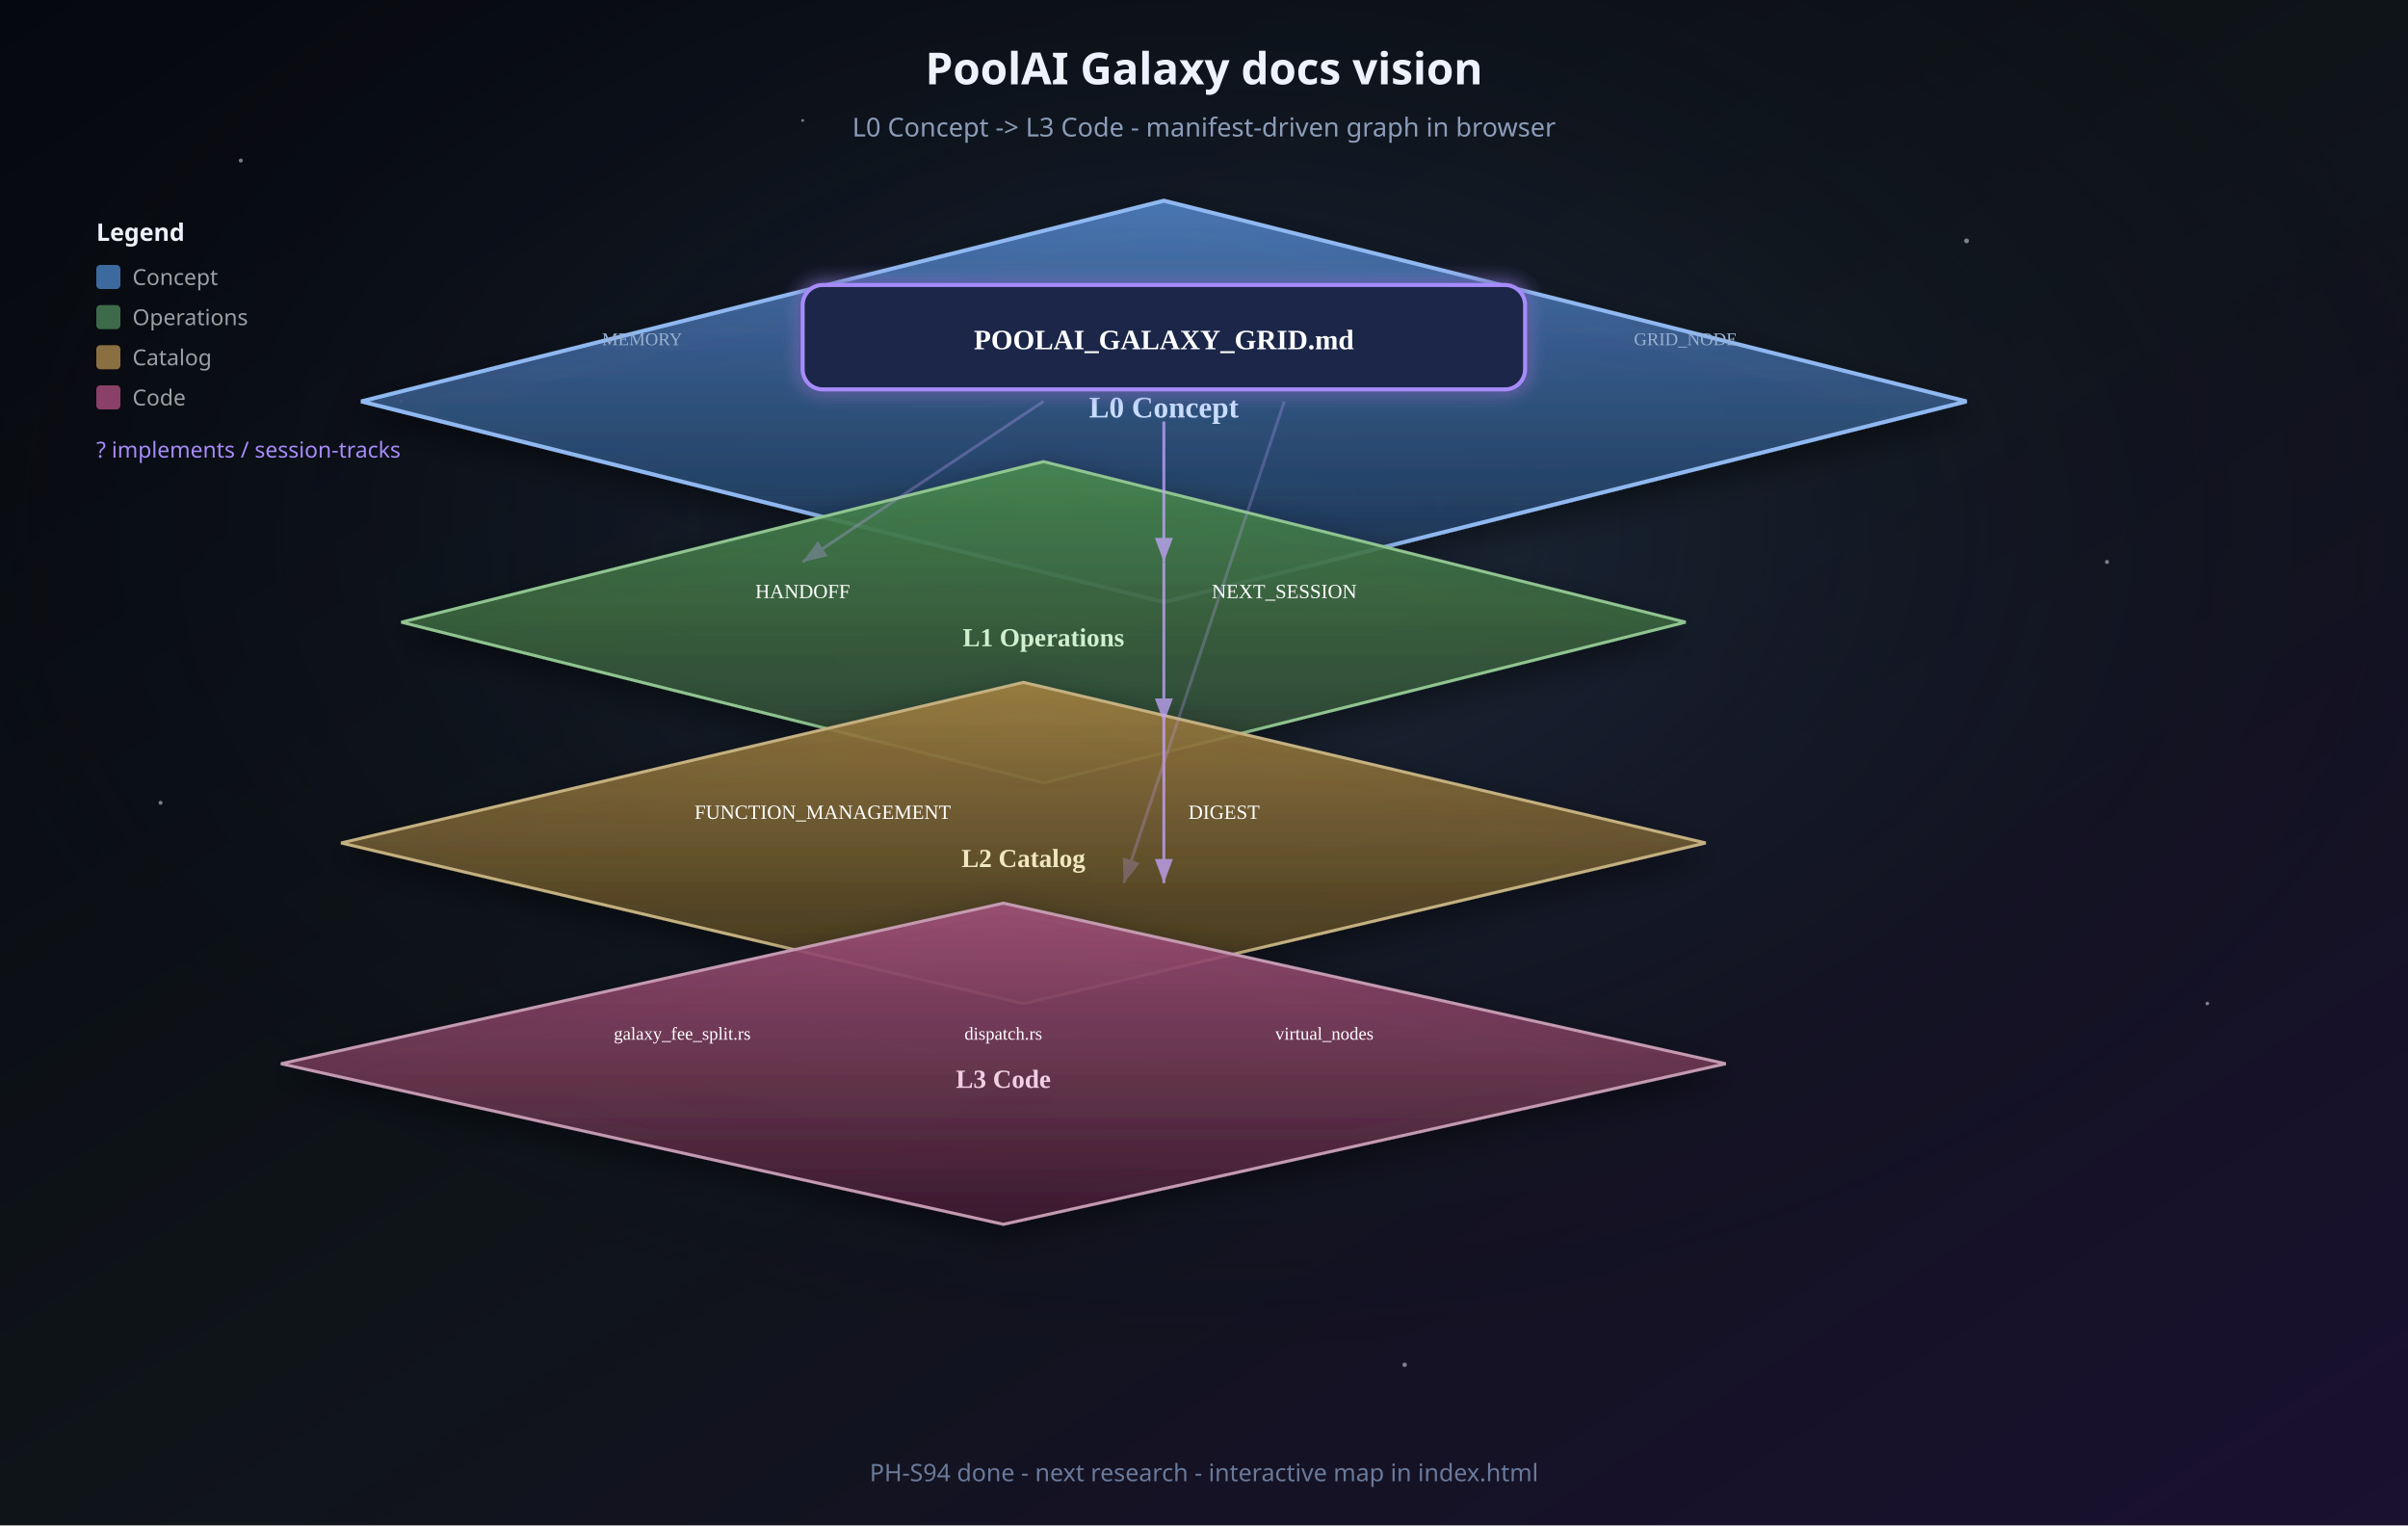
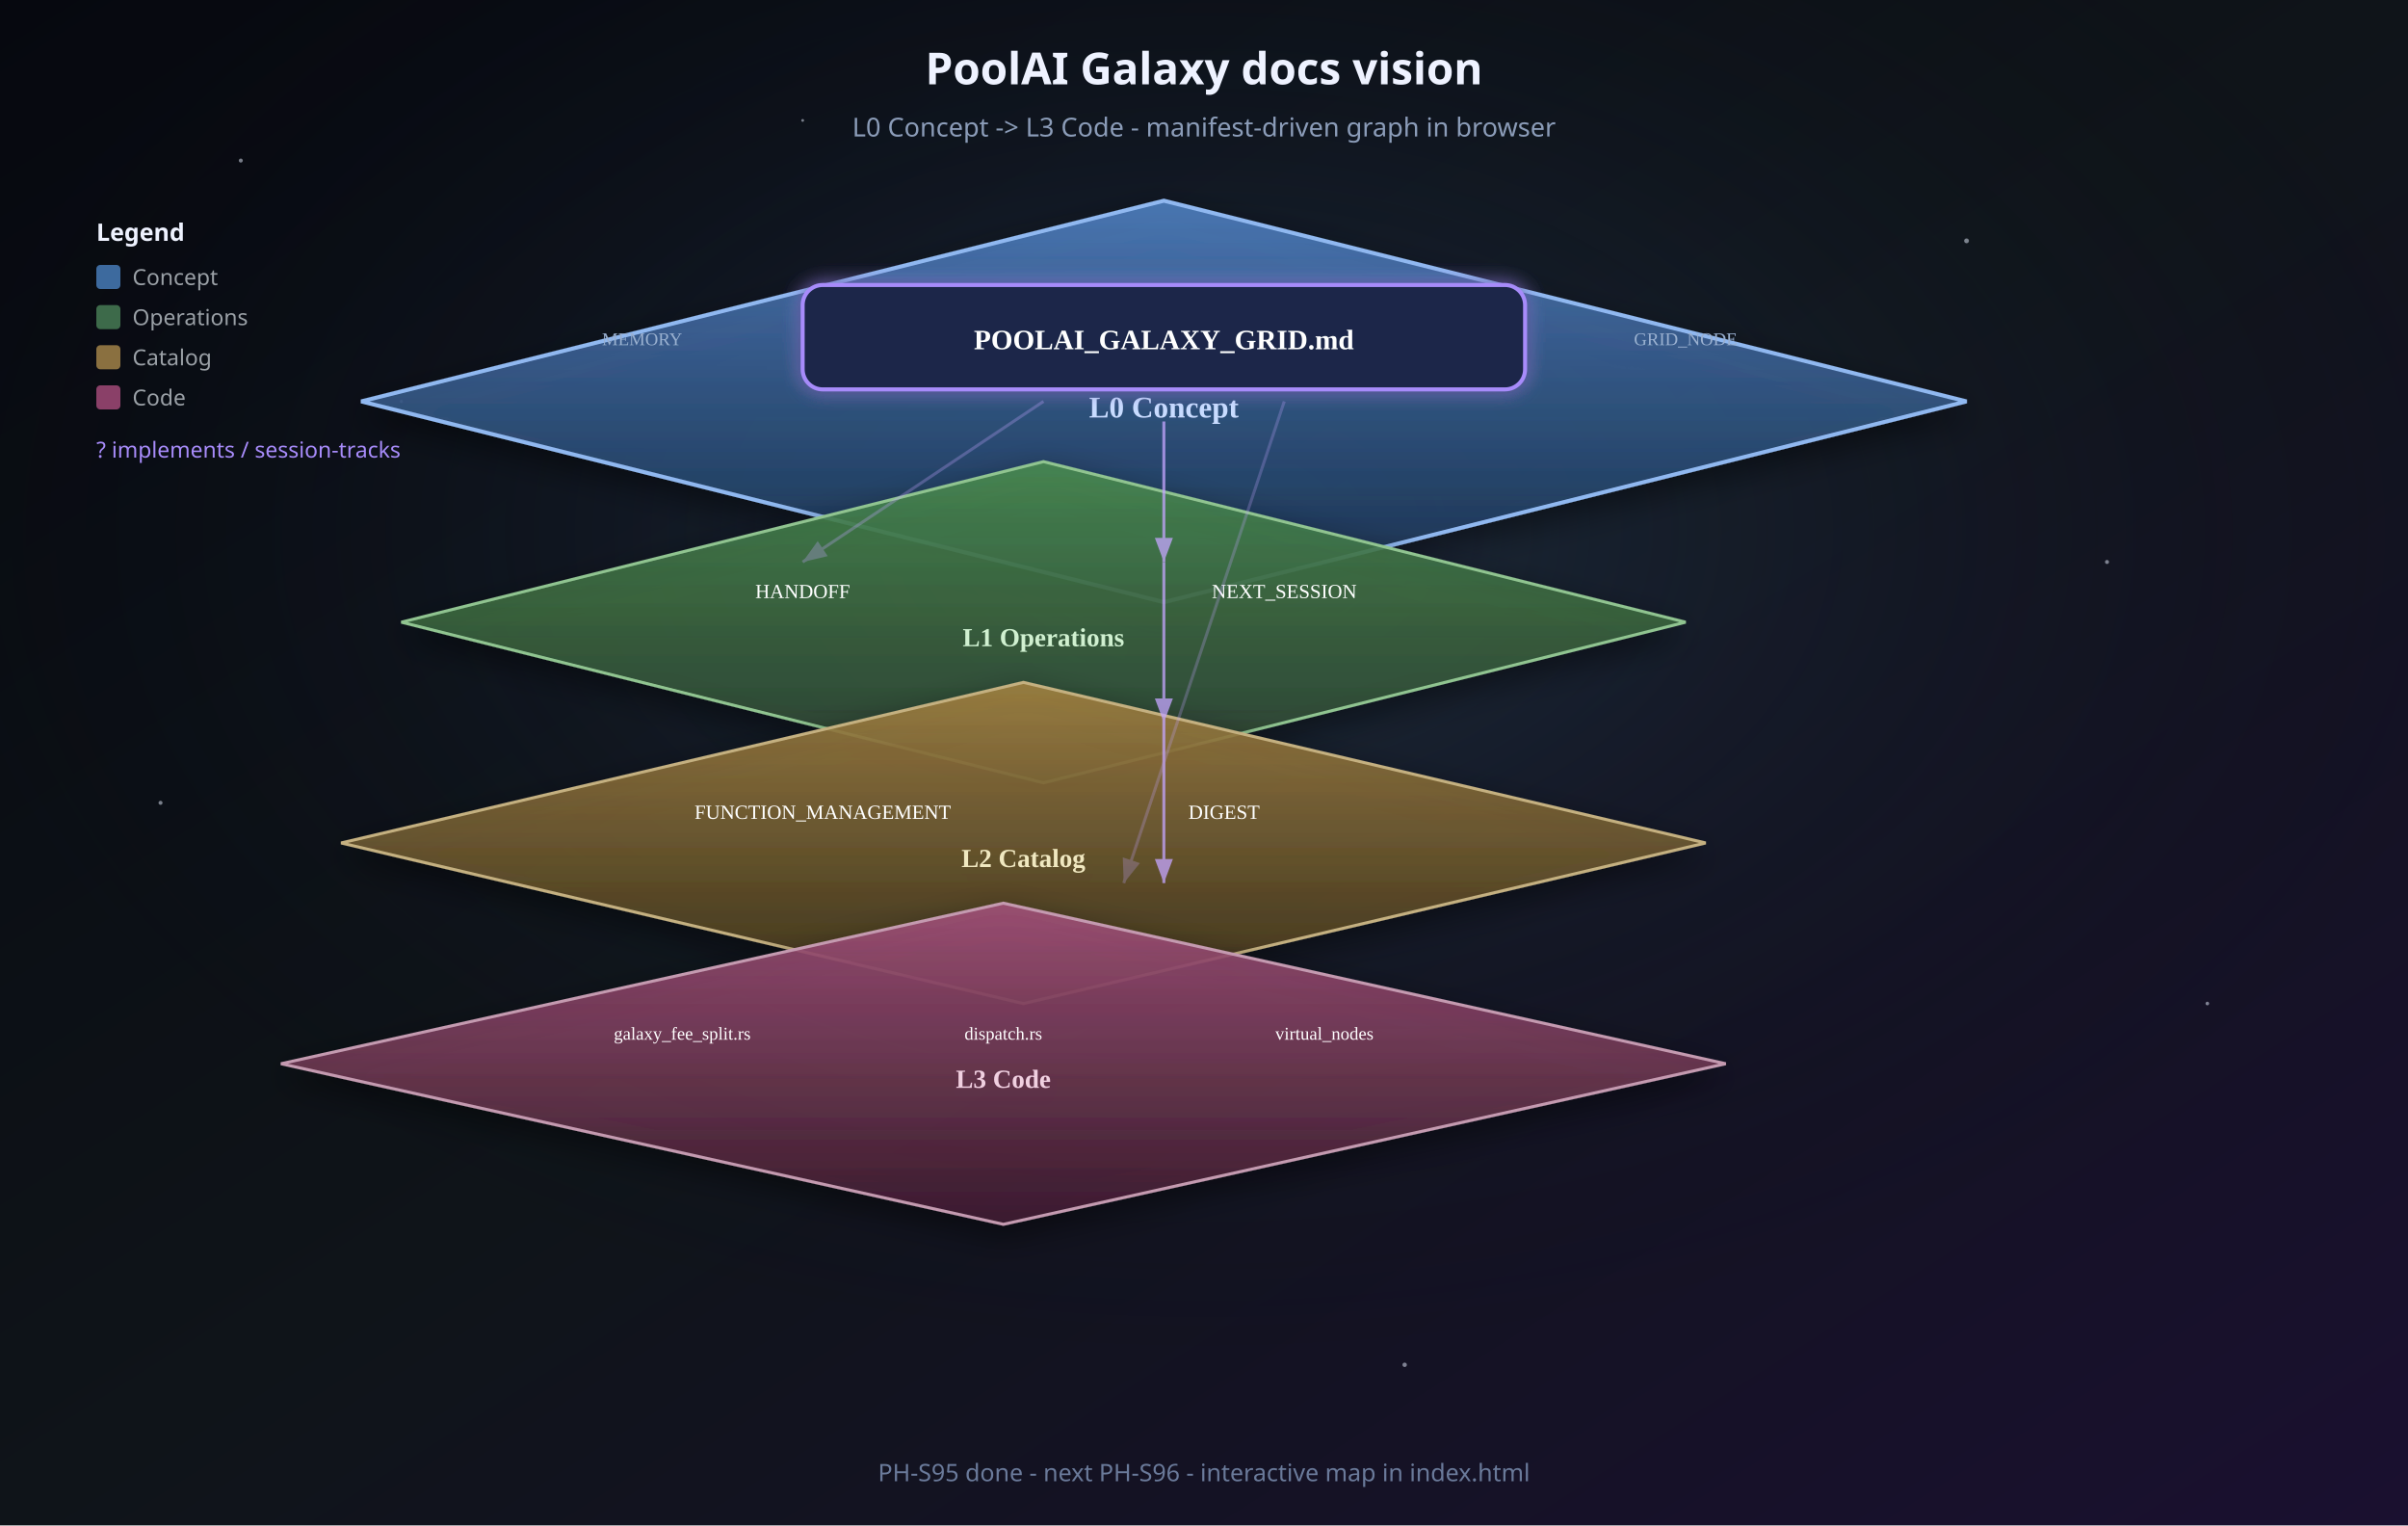
<svg xmlns="http://www.w3.org/2000/svg" viewBox="0 0 1200 760" role="img" aria-labelledby="title desc">
  <defs>
    <linearGradient id="bg" x1="0%" y1="0%" x2="100%" y2="100%">
      <stop offset="0%" stop-color="#06080f" />
      <stop offset="50%" stop-color="#0f1419" />
      <stop offset="100%" stop-color="#1a1030" />
    </linearGradient>
    <radialGradient id="nebula" cx="50%" cy="35%" r="55%">
      <stop offset="0%" stop-color="#3d5a8a" stop-opacity="0.35" />
      <stop offset="100%" stop-color="#06080f" stop-opacity="0" />
    </radialGradient>
    <linearGradient id="planeL0" x1="0%" y1="0%" x2="0%" y2="100%">
      <stop offset="0%" stop-color="#4a7ab8" stop-opacity="0.95" />
      <stop offset="100%" stop-color="#1e3350" stop-opacity="0.85" />
    </linearGradient>
    <linearGradient id="planeL1" x1="0%" y1="0%" x2="0%" y2="100%">
      <stop offset="0%" stop-color="#4a8a50" stop-opacity="0.9" />
      <stop offset="100%" stop-color="#2a4030" stop-opacity="0.85" />
    </linearGradient>
    <linearGradient id="planeL2" x1="0%" y1="0%" x2="0%" y2="100%">
      <stop offset="0%" stop-color="#a08040" stop-opacity="0.9" />
      <stop offset="100%" stop-color="#403520" stop-opacity="0.85" />
    </linearGradient>
    <linearGradient id="planeL3" x1="0%" y1="0%" x2="0%" y2="100%">
      <stop offset="0%" stop-color="#a05078" stop-opacity="0.9" />
      <stop offset="100%" stop-color="#402030" stop-opacity="0.85" />
    </linearGradient>
    <filter id="shadow" x="-30%" y="-30%" width="160%" height="160%">
      <feDropShadow dx="0" dy="6" stdDeviation="8" flood-color="#000" flood-opacity="0.5" />
    </filter>
    <filter id="glow" x="-50%" y="-50%" width="200%" height="200%">
      <feGaussianBlur stdDeviation="4" result="b" />
      <feMerge>
        <feMergeNode in="b" />
        <feMergeNode in="SourceGraphic" />
      </feMerge>
    </filter>
    <marker id="arrow" markerWidth="10" markerHeight="10" refX="8" refY="3" orient="auto">
      <path d="M0,0 L8,3 L0,6 Z" fill="#c4a5ff" />
    </marker>
  </defs>
  <rect width="1200" height="760" fill="url(#bg)" />
  <rect width="1200" height="760" fill="url(#nebula)" />
  <g fill="#e8f0ff" opacity="0.5">
    <circle cx="120" cy="80" r="1" />
    <circle cx="980" cy="120" r="1.2" />
    <circle cx="200" cy="200" r="0.8" />
    <circle cx="1050" cy="280" r="1" />
    <circle cx="80" cy="400" r="1" />
    <circle cx="1100" cy="500" r="0.9" />
    <circle cx="400" cy="60" r="0.7" />
    <circle cx="700" cy="680" r="1.1" />
  </g>
  <text x="600" y="42" text-anchor="middle" fill="#eef2ff" font-family="Segoe UI, system-ui, sans-serif" font-size="22" font-weight="600">PoolAI Galaxy docs vision</text>
  <text x="600" y="68" text-anchor="middle" fill="#8b9cb8" font-family="Segoe UI, system-ui, sans-serif" font-size="13">L0 Concept -&gt; L3 Code - manifest-driven graph in browser</text>
  <g transform="translate(180, 100)" filter="url(#shadow)">
    <path d="M0 100 L400 0 L800 100 L400 200 Z" fill="url(#planeL0)" stroke="#90b8f0" stroke-width="2" />
    <text x="400" y="108" text-anchor="middle" fill="#c8dcff" font-size="15" font-weight="700">L0 Concept</text>
    <g filter="url(#glow)">
      <rect x="220" y="42" width="360" height="52" rx="10" fill="#1a2848" stroke="#a78bfa" stroke-width="2" />
      <text x="400" y="74" text-anchor="middle" fill="#fff" font-size="14" font-weight="700">POOLAI_GALAXY_GRID.md</text>
    </g>
    <text x="140" y="72" text-anchor="middle" fill="#9ab0d0" font-size="9">MEMORY</text>
    <text x="660" y="72" text-anchor="middle" fill="#9ab0d0" font-size="9">GRID_NODE</text>
  </g>
  <g transform="translate(200, 230)" filter="url(#shadow)">
    <path d="M0 80 L320 0 L640 80 L320 160 Z" fill="url(#planeL1)" stroke="#90c490" stroke-width="1.5" />
    <text x="320" y="92" text-anchor="middle" fill="#d0f0d0" font-size="13" font-weight="600">L1 Operations</text>
    <text x="200" y="68" text-anchor="middle" fill="#fff" font-size="10">HANDOFF</text>
    <text x="440" y="68" text-anchor="middle" fill="#fff" font-size="10">NEXT_SESSION</text>
  </g>
  <g transform="translate(170, 340)" filter="url(#shadow)">
    <path d="M0 80 L340 0 L680 80 L340 160 Z" fill="url(#planeL2)" stroke="#c4b080" stroke-width="1.5" />
    <text x="340" y="92" text-anchor="middle" fill="#f0e8c0" font-size="13" font-weight="600">L2 Catalog</text>
    <text x="240" y="68" text-anchor="middle" fill="#fff" font-size="10">FUNCTION_MANAGEMENT</text>
    <text x="440" y="68" text-anchor="middle" fill="#fff" font-size="10">DIGEST</text>
  </g>
  <g transform="translate(140, 450)" filter="url(#shadow)">
    <path d="M0 80 L360 0 L720 80 L360 160 Z" fill="url(#planeL3)" stroke="#c49ab0" stroke-width="1.5" />
    <text x="360" y="92" text-anchor="middle" fill="#f0d0e0" font-size="13" font-weight="600">L3 Code</text>
    <text x="200" y="68" text-anchor="middle" fill="#fff" font-size="9">galaxy_fee_split.rs</text>
    <text x="360" y="68" text-anchor="middle" fill="#fff" font-size="9">dispatch.rs</text>
    <text x="520" y="68" text-anchor="middle" fill="#fff" font-size="9">virtual_nodes</text>
  </g>
  <g fill="none" stroke="#c4a5ff" stroke-width="1.5" marker-end="url(#arrow)" opacity="0.75">
    <path d="M580 210 L580 280" />
    <path d="M580 280 L580 360" />
    <path d="M580 360 L580 440" />
    <path d="M520 200 L400 280" opacity="0.4" />
    <path d="M640 200 L560 440" opacity="0.35" />
  </g>
  <g transform="translate(48, 120)" font-family="Segoe UI, system-ui, sans-serif" font-size="11">
    <text x="0" y="0" fill="#eef2ff" font-weight="600" font-size="12">Legend</text>
    <rect x="0" y="12" width="12" height="12" rx="2" fill="#3d6a9e" />
    <text x="18" y="22" fill="#9aa0a6">Concept</text>
    <rect x="0" y="32" width="12" height="12" rx="2" fill="#3d6a4a" />
    <text x="18" y="42" fill="#9aa0a6">Operations</text>
    <rect x="0" y="52" width="12" height="12" rx="2" fill="#8a7040" />
    <text x="18" y="62" fill="#9aa0a6">Catalog</text>
    <rect x="0" y="72" width="12" height="12" rx="2" fill="#8a4068" />
    <text x="18" y="82" fill="#9aa0a6">Code</text>
    <text x="0" y="108" fill="#a78bfa">? implements / session-tracks</text>
  </g>
-   <text x="600" y="738" text-anchor="middle" fill="#6a7a9a" font-family="Segoe UI, system-ui, sans-serif" font-size="12">PH-S94 done - next research - interactive map in index.html</text>
+   <text x="600" y="738" text-anchor="middle" fill="#6a7a9a" font-family="Segoe UI, system-ui, sans-serif" font-size="12">PH-S95 done - next PH-S96 - interactive map in index.html</text>
</svg>
